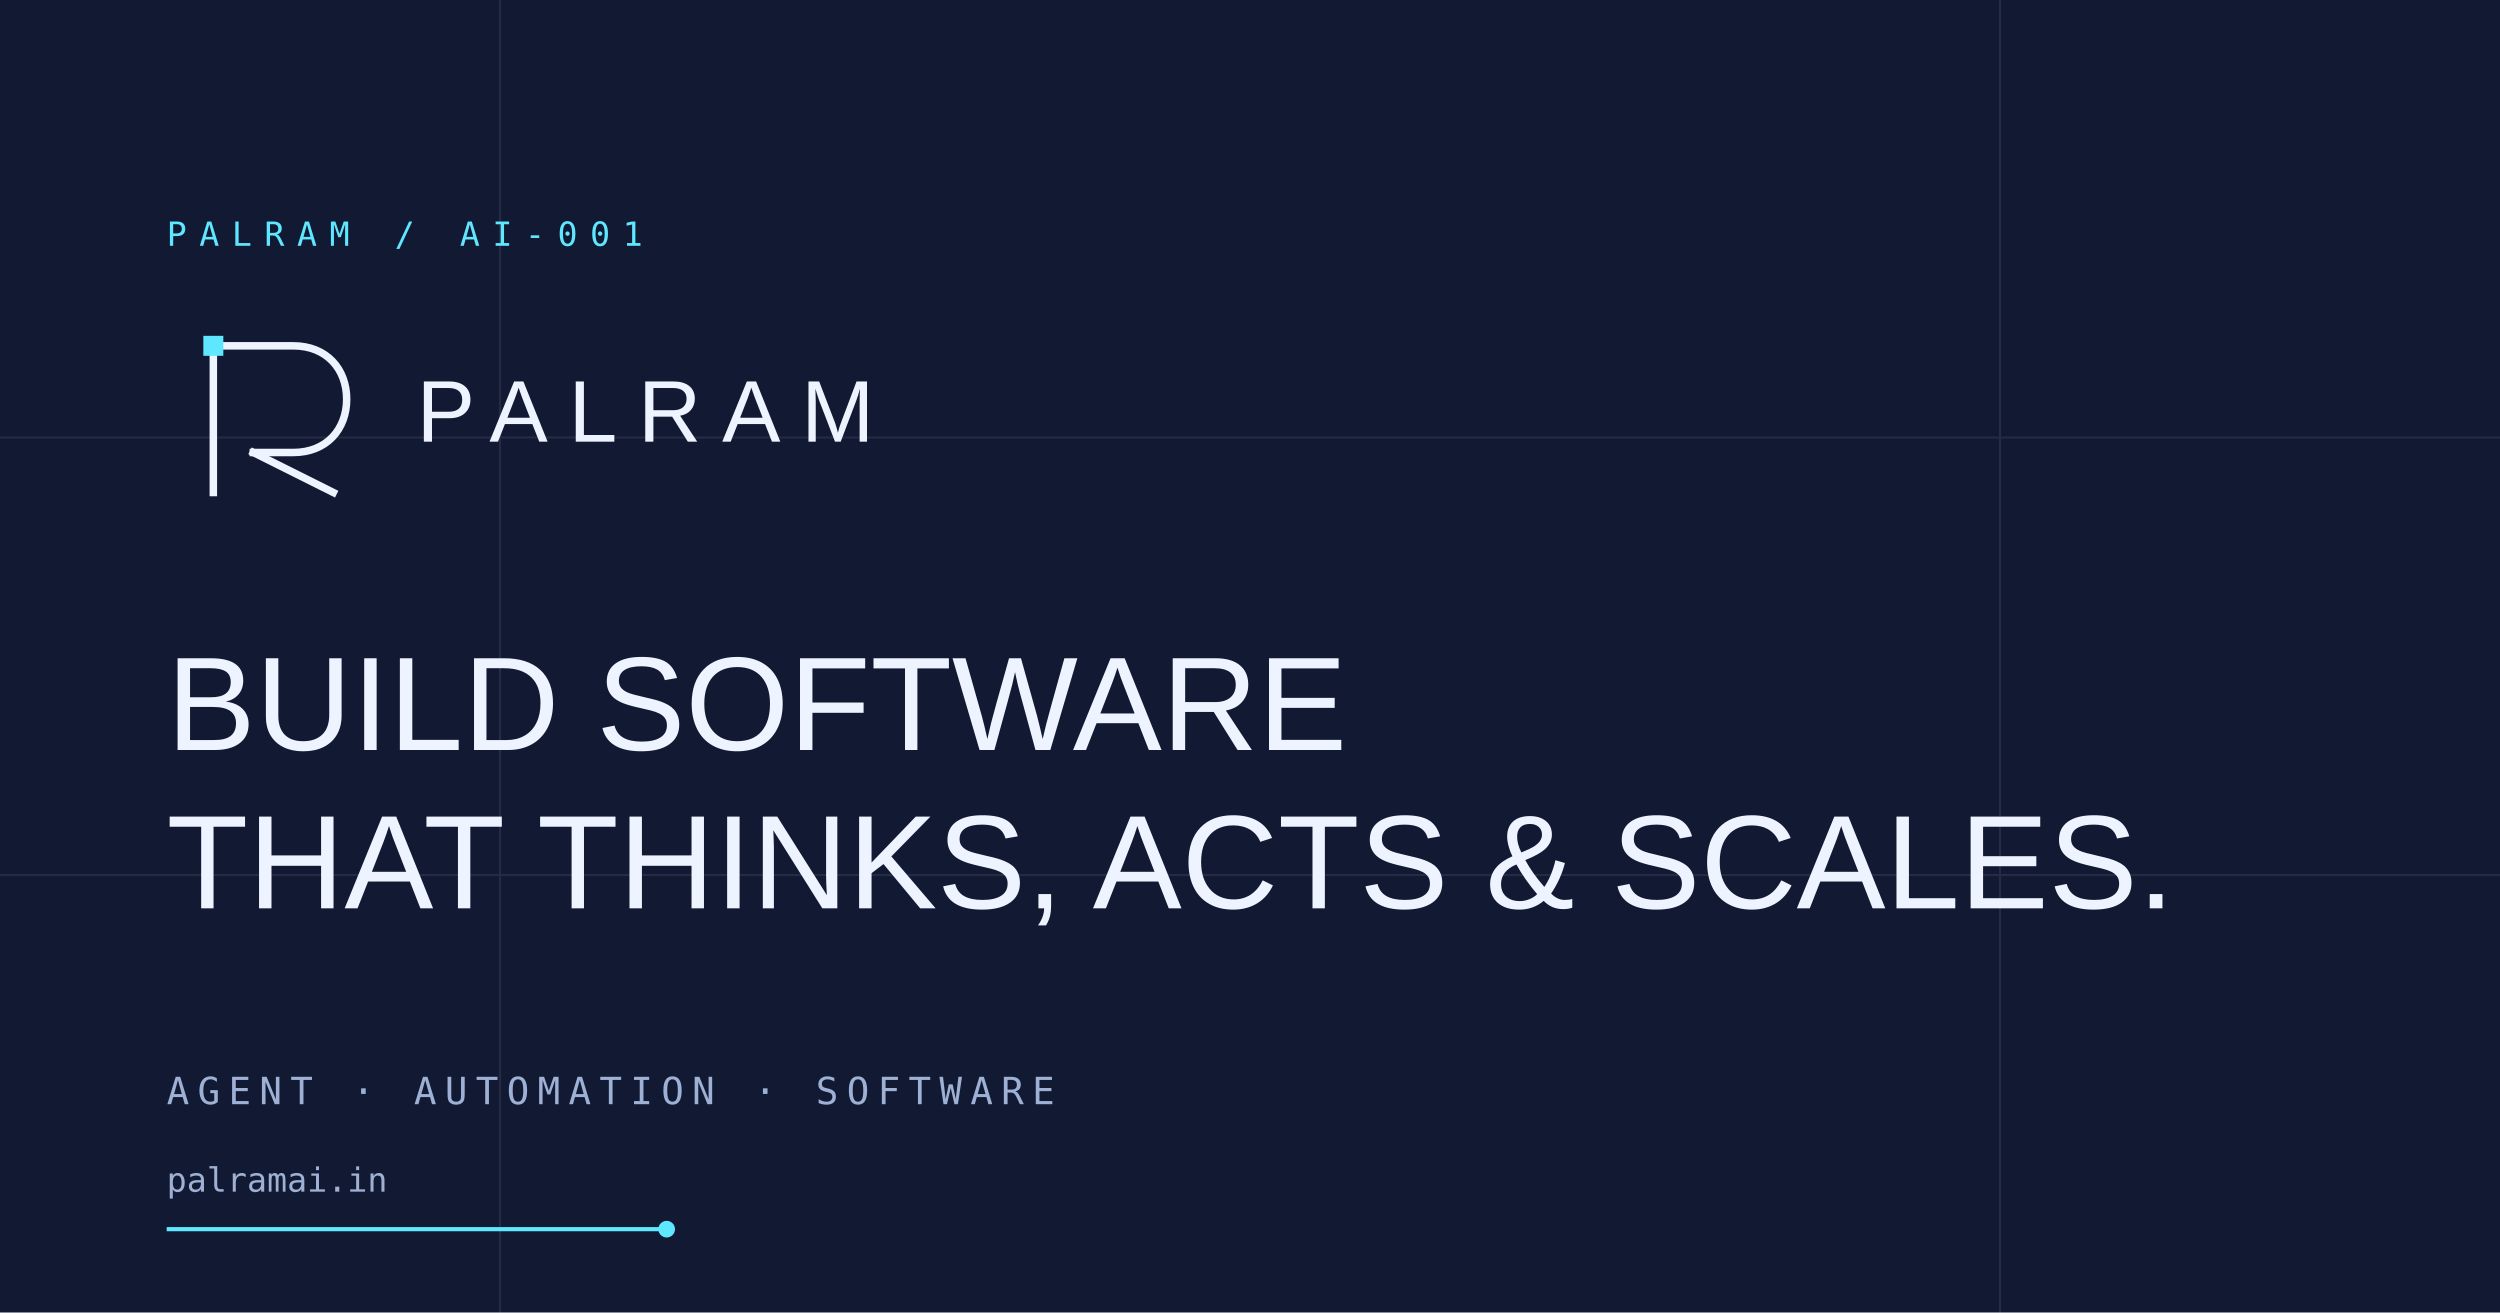
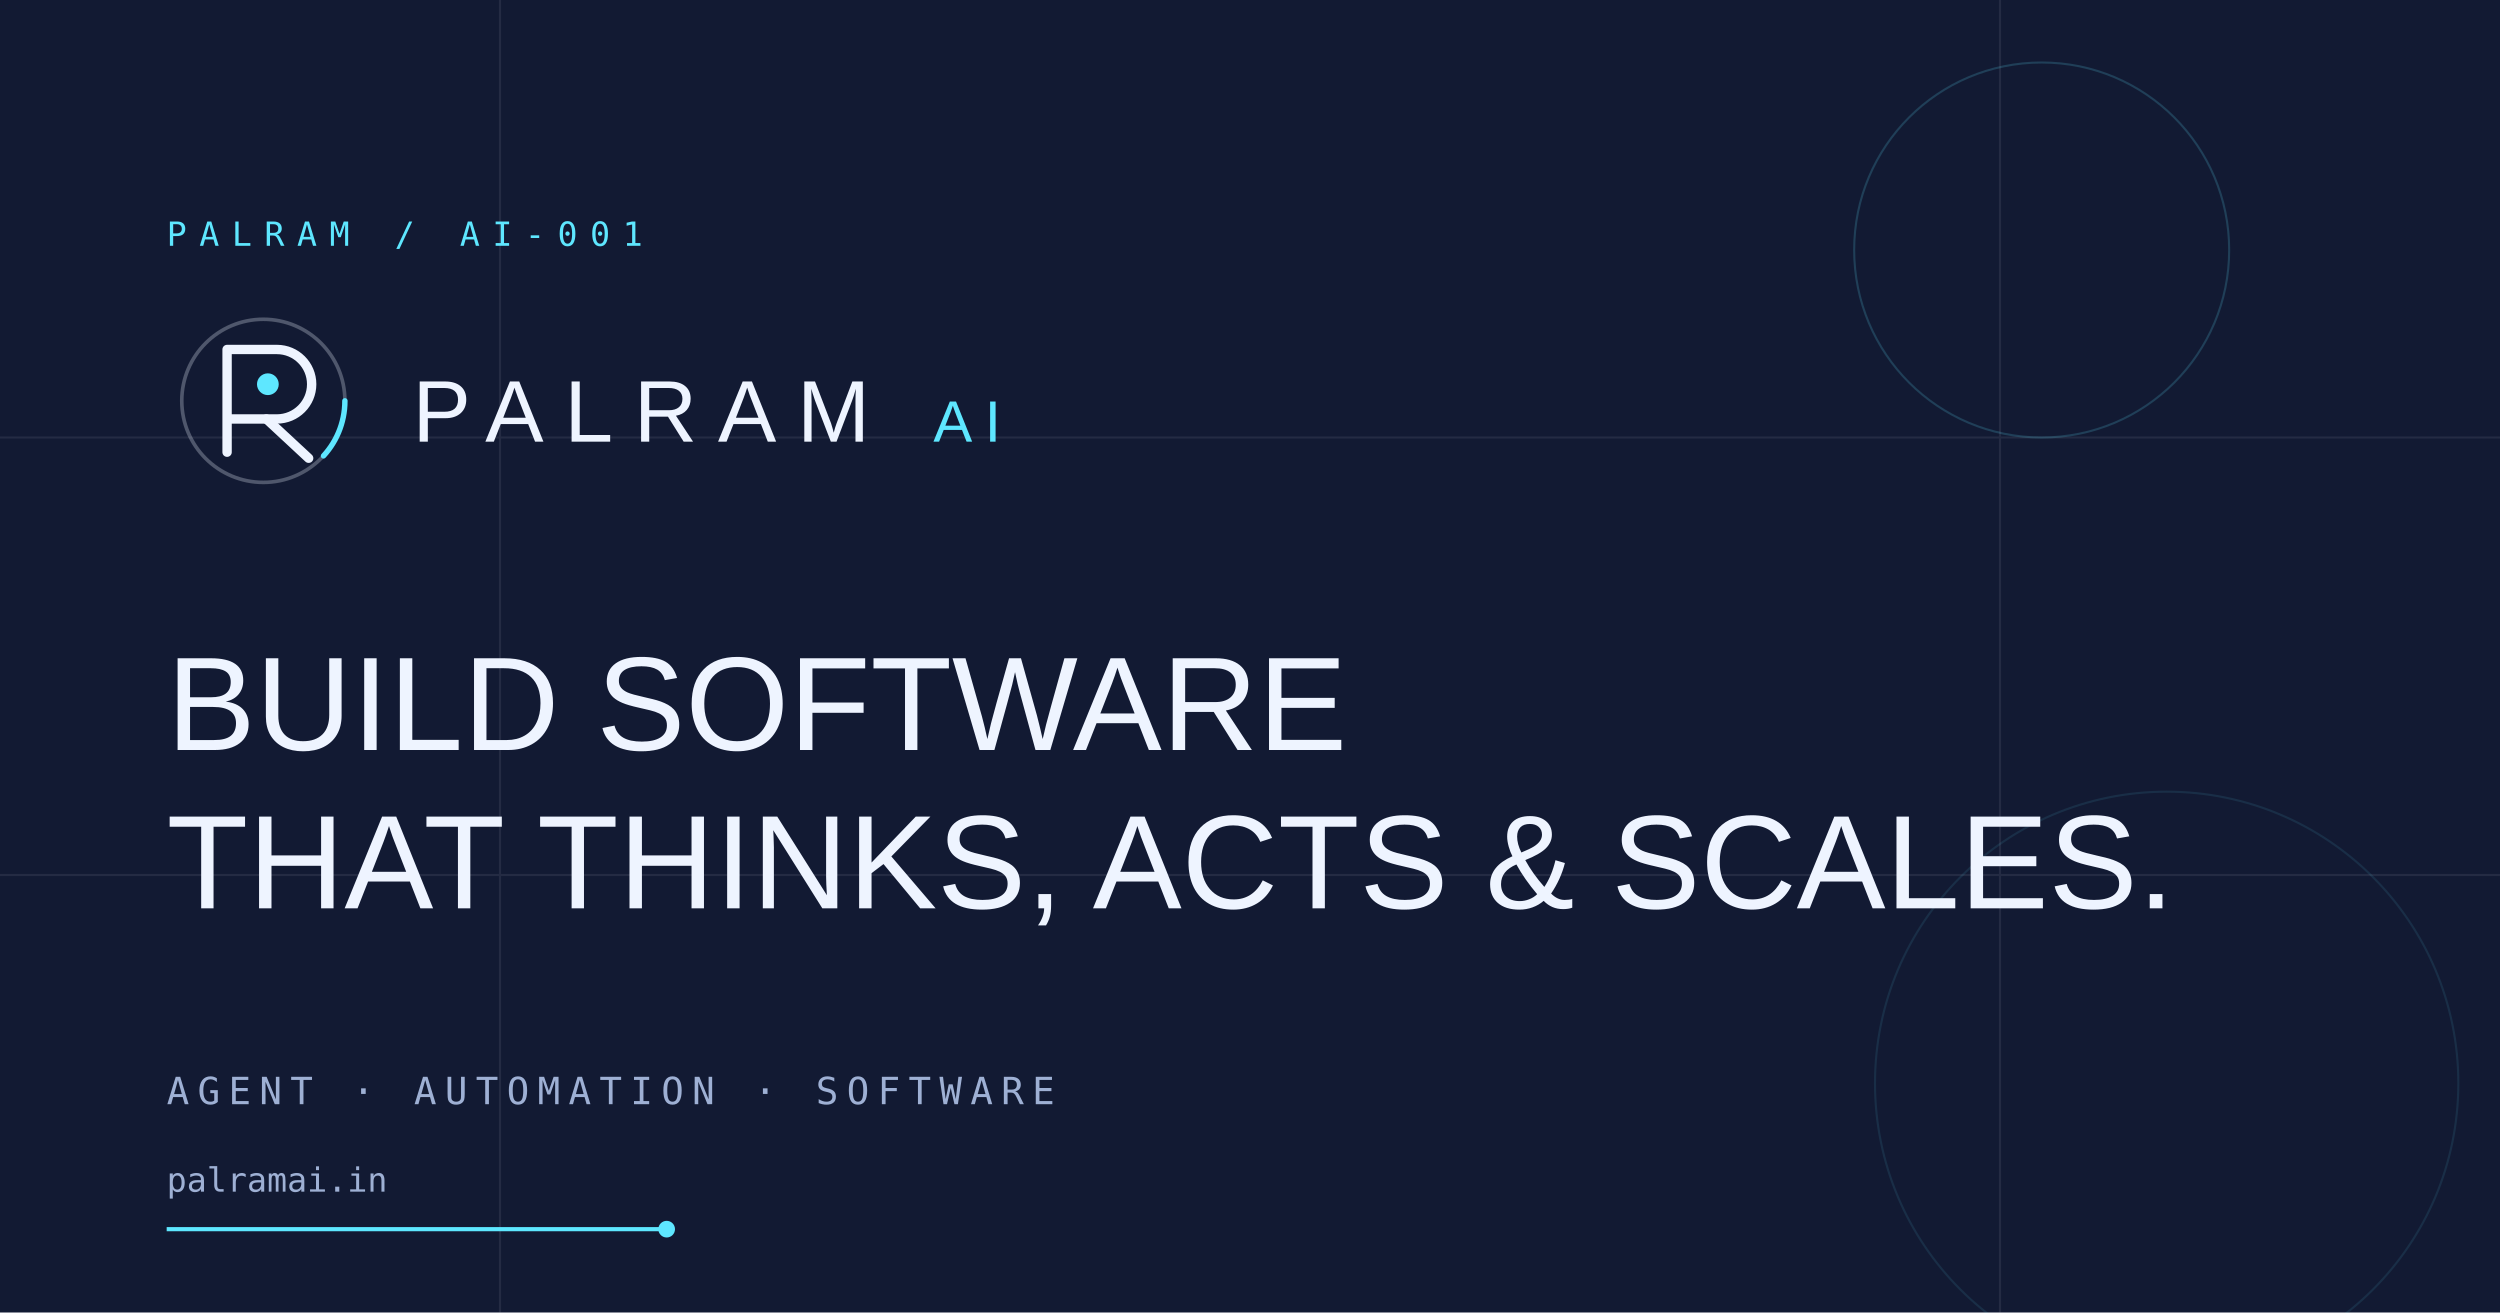
<svg xmlns="http://www.w3.org/2000/svg" viewBox="0 0 1200 630">
  <rect width="1200" height="630" fill="#121A33" />
  <g opacity=".08" fill="none" stroke="#EEF4FF" stroke-width="1">
    <path d="M0 210h1200M0 420h1200M240 0v630M960 0v630" />
  </g>
+   <circle cx="980" cy="120" r="90" fill="none" stroke="#5EE7FF" stroke-width="1" opacity=".18" />
+   <circle cx="1040" cy="520" r="140" fill="none" stroke="#5EE7FF" stroke-width="1" opacity=".1" />
  <text x="80" y="118" fill="#5EE7FF" font-family="IBM Plex Mono, monospace" font-size="16" letter-spacing="6">PALRAM / AI-001</text>
-   <g transform="translate(80 150) scale(1.6)">
-     <g fill="none" stroke="#EEF4FF" stroke-width="2.25" stroke-linecap="square">
-       <path d="M14 10 V54 M14 10 H38 c10 0 16 7 16 16 0 9-6 16-16 16 H26" />
-       <path d="M26 42 L50 54" />
-     </g>
-     <rect x="11" y="7" width="6" height="6" fill="#5EE7FF" />
+   <g transform="translate(80 146) scale(1.45)">
+     <circle cx="32" cy="32" r="27" fill="none" stroke="#EEF4FF" stroke-width="1.2" opacity=".28" />
+     <circle cx="32" cy="32" r="27" fill="none" stroke="#5EE7FF" stroke-width="1.8" stroke-linecap="round" stroke-dasharray="20 150" />
+     <path d="M20 15 V49 M20 15 H36.5 A11.5 11.5 0 0 1 36.5 38 H20" fill="none" stroke="#EEF4FF" stroke-width="3.1" stroke-linecap="round" stroke-linejoin="round" />
+     <path d="M33 38 L47 51" fill="none" stroke="#EEF4FF" stroke-width="3.1" stroke-linecap="round" />
+     <circle cx="33.5" cy="26.5" r="3.6" fill="#5EE7FF" />
  </g>
-   <text x="200" y="212" fill="#EEF4FF" font-family="Space Grotesk, Arial, sans-serif" font-size="42" font-weight="500" letter-spacing="10">PALRAM</text>
+   <text x="198" y="212" fill="#EEF4FF" font-family="Space Grotesk, Arial, sans-serif" font-size="42" font-weight="500" letter-spacing="10">PALRAM</text>
+   <text x="448" y="212" fill="#5EE7FF" font-family="Space Grotesk, Arial, sans-serif" font-size="28" font-weight="500" letter-spacing="6">AI</text>
  <text x="80" y="360" fill="#EEF4FF" font-family="Space Grotesk, Arial, sans-serif" font-size="64" font-weight="500">BUILD SOFTWARE</text>
  <text x="80" y="436" fill="#EEF4FF" font-family="Space Grotesk, Arial, sans-serif" font-size="64" font-weight="500">THAT THINKS, ACTS &amp; SCALES.</text>
  <text x="80" y="530" fill="#9EB0D4" font-family="IBM Plex Mono, monospace" font-size="18" letter-spacing="4">AGENT · AUTOMATION · SOFTWARE</text>
  <text x="80" y="572" fill="#9EB0D4" font-family="IBM Plex Mono, monospace" font-size="16">palramai.in</text>
  <path d="M80 590 H320" stroke="#5EE7FF" stroke-width="2" />
  <circle cx="320" cy="590" r="4" fill="#5EE7FF" />
</svg>
